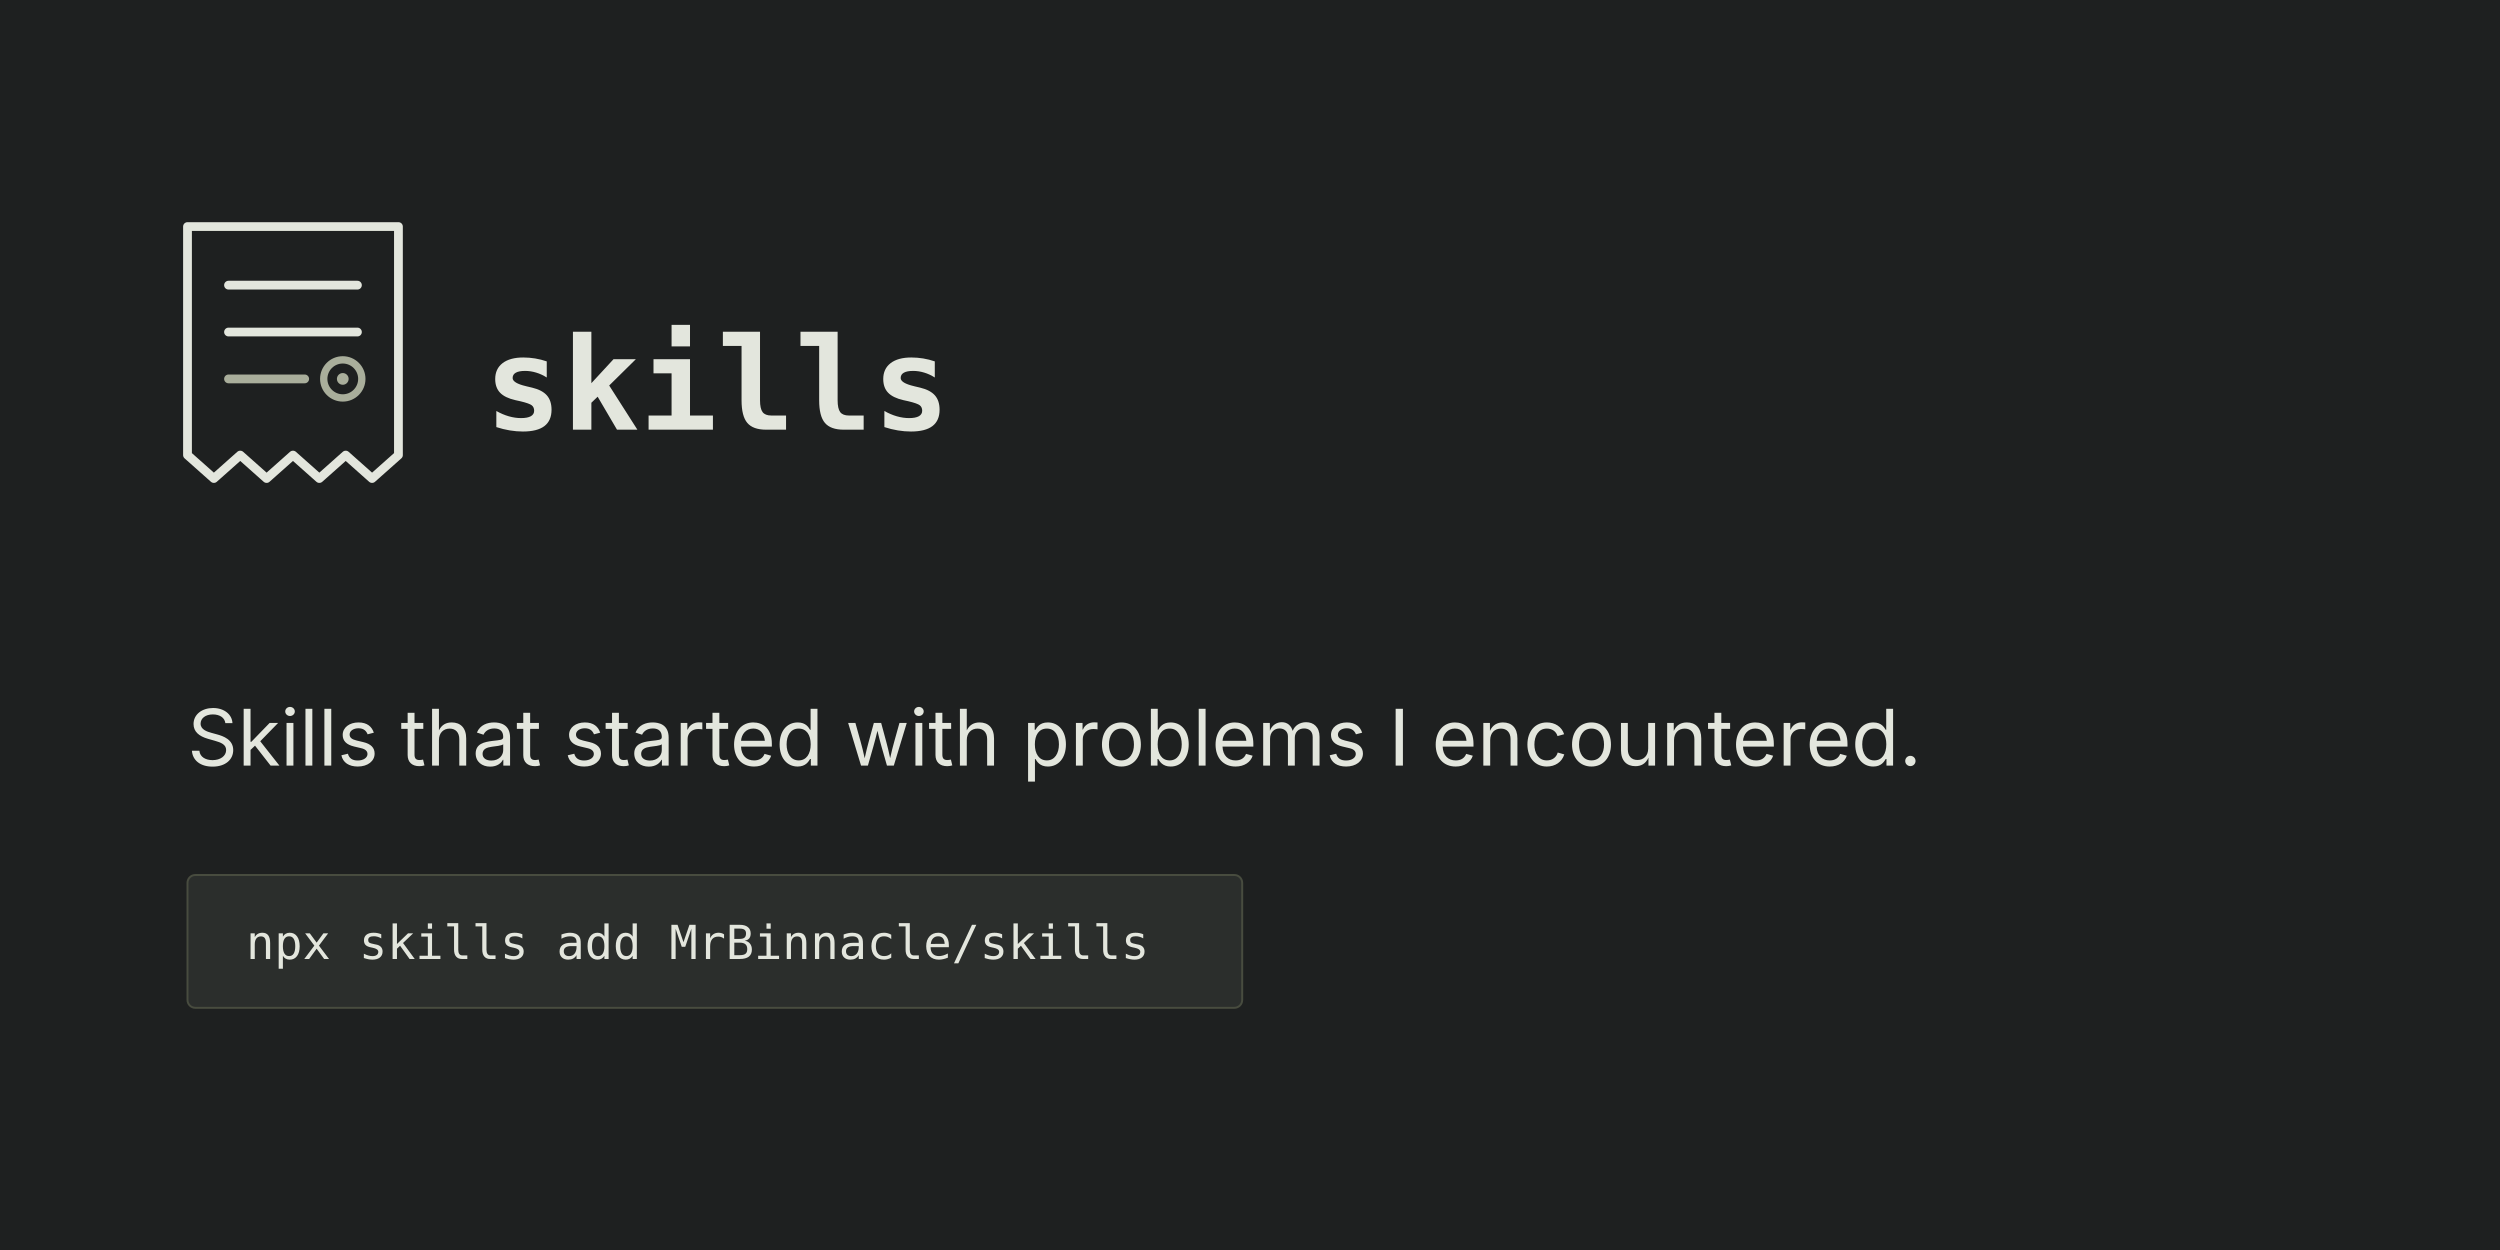
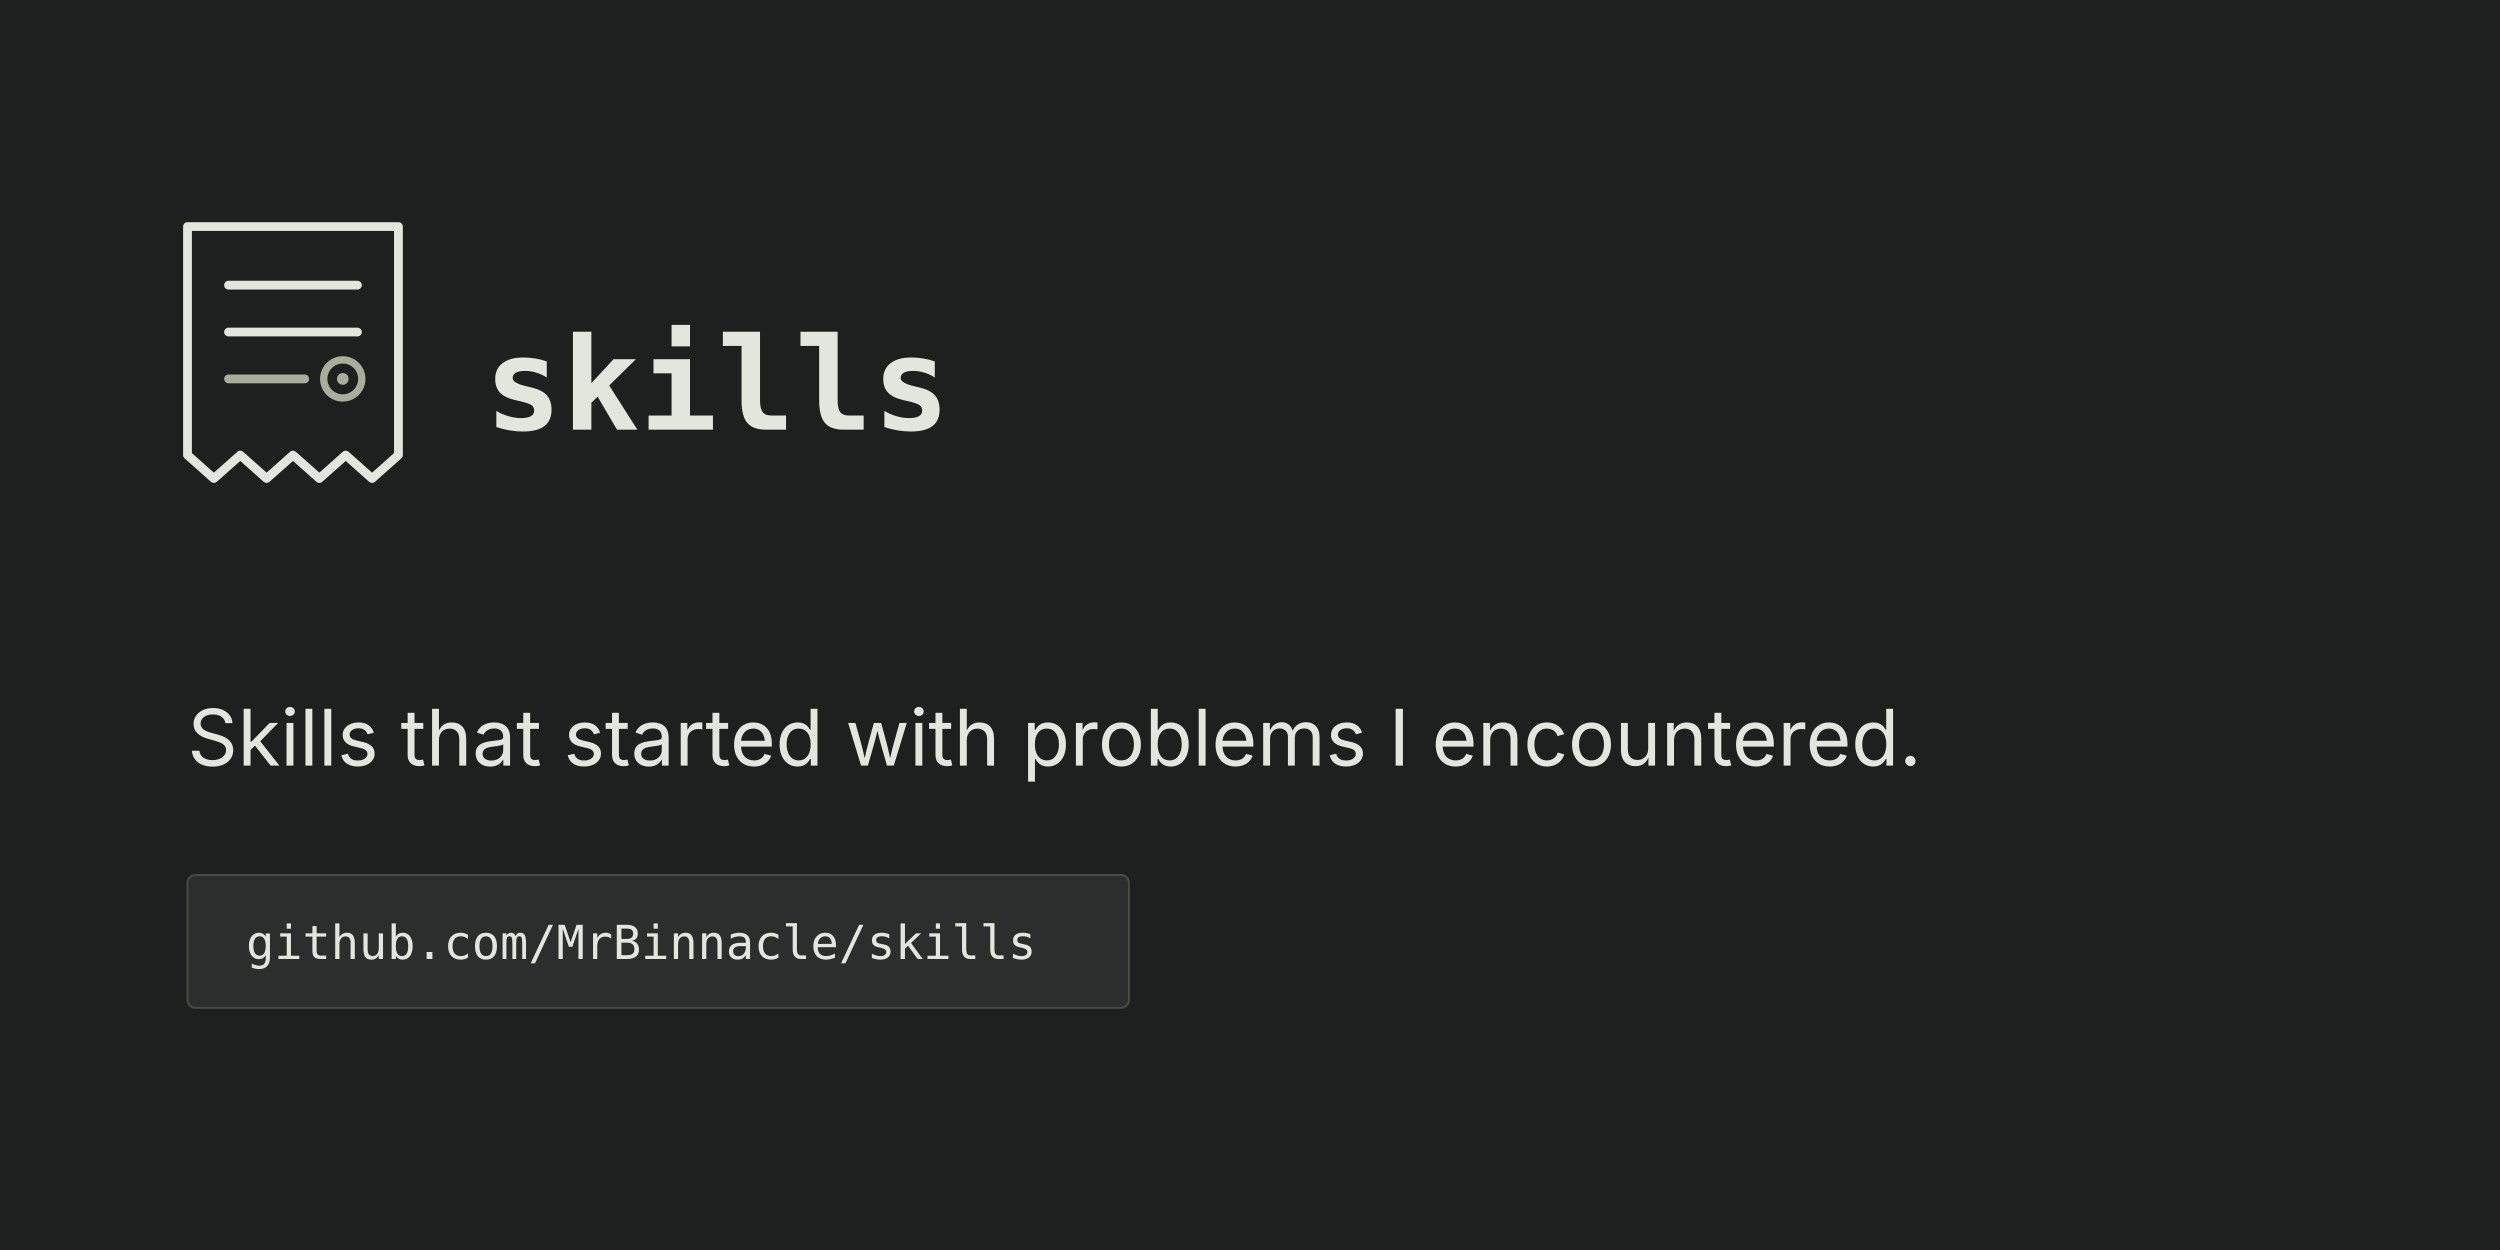
- <svg xmlns="http://www.w3.org/2000/svg" width="1280" height="640" viewBox="0 0 1280 640" role="img" aria-label="skills: Skills that started with problems I encountered. npx skills add MrBinnacle/skills">
+ <svg xmlns="http://www.w3.org/2000/svg" width="1280" height="640" viewBox="0 0 1280 640" role="img" aria-label="skills: Skills that started with problems I encountered. github.com/MrBinnacle/skills">
  <style>
    .mono { font-family: "IBM Plex Mono", ui-monospace, "Cascadia Mono", Consolas, monospace; }
    .body { font-family: "IBM Plex Sans", system-ui, -apple-system, "Segoe UI", sans-serif; }
  </style>
  <rect width="1280" height="640" fill="#1e2020" />
  <g transform="translate(96,110) scale(1.5)">
    <path d="M0 4 h72 v78 l-9 8 -9 -8 -9 8 -9 -8 -9 8 -9 -8 -9 8 -9 -8 z" fill="none" stroke="#e3e6dd" stroke-width="3" stroke-linejoin="round" />
    <line x1="14" y1="24" x2="58" y2="24" stroke="#e3e6dd" stroke-width="3" stroke-linecap="round" />
    <line x1="14" y1="40" x2="58" y2="40" stroke="#e3e6dd" stroke-width="3" stroke-linecap="round" />
    <line x1="14" y1="56" x2="40" y2="56" stroke="#a9ae9b" stroke-width="3" stroke-linecap="round" />
    <circle cx="53" cy="56" r="6.5" fill="none" stroke="#a9ae9b" stroke-width="2.5" />
    <circle cx="53" cy="56" r="2" fill="#a9ae9b" />
  </g>
  <text x="248" y="220" class="mono" font-size="66" font-weight="700" fill="#e3e6dd">skills</text>
  <text x="96" y="392" class="body" font-size="40" fill="#e3e6dd">Skills that started with problems I encountered.</text>
-   <rect x="96" y="448" width="540" height="68" rx="4" fill="#2b2e2c" stroke="#484c3f" stroke-width="1" />
-   <text x="126" y="491" class="mono" font-size="24" fill="#e3e6dd">npx skills add MrBinnacle/skills</text>
+   <rect x="96" y="448" width="482" height="68" rx="4" fill="#2b2e2c" stroke="#484c3f" stroke-width="1" />
+   <text x="126" y="491" class="mono" font-size="24" fill="#e3e6dd">github.com/MrBinnacle/skills</text>
</svg>
